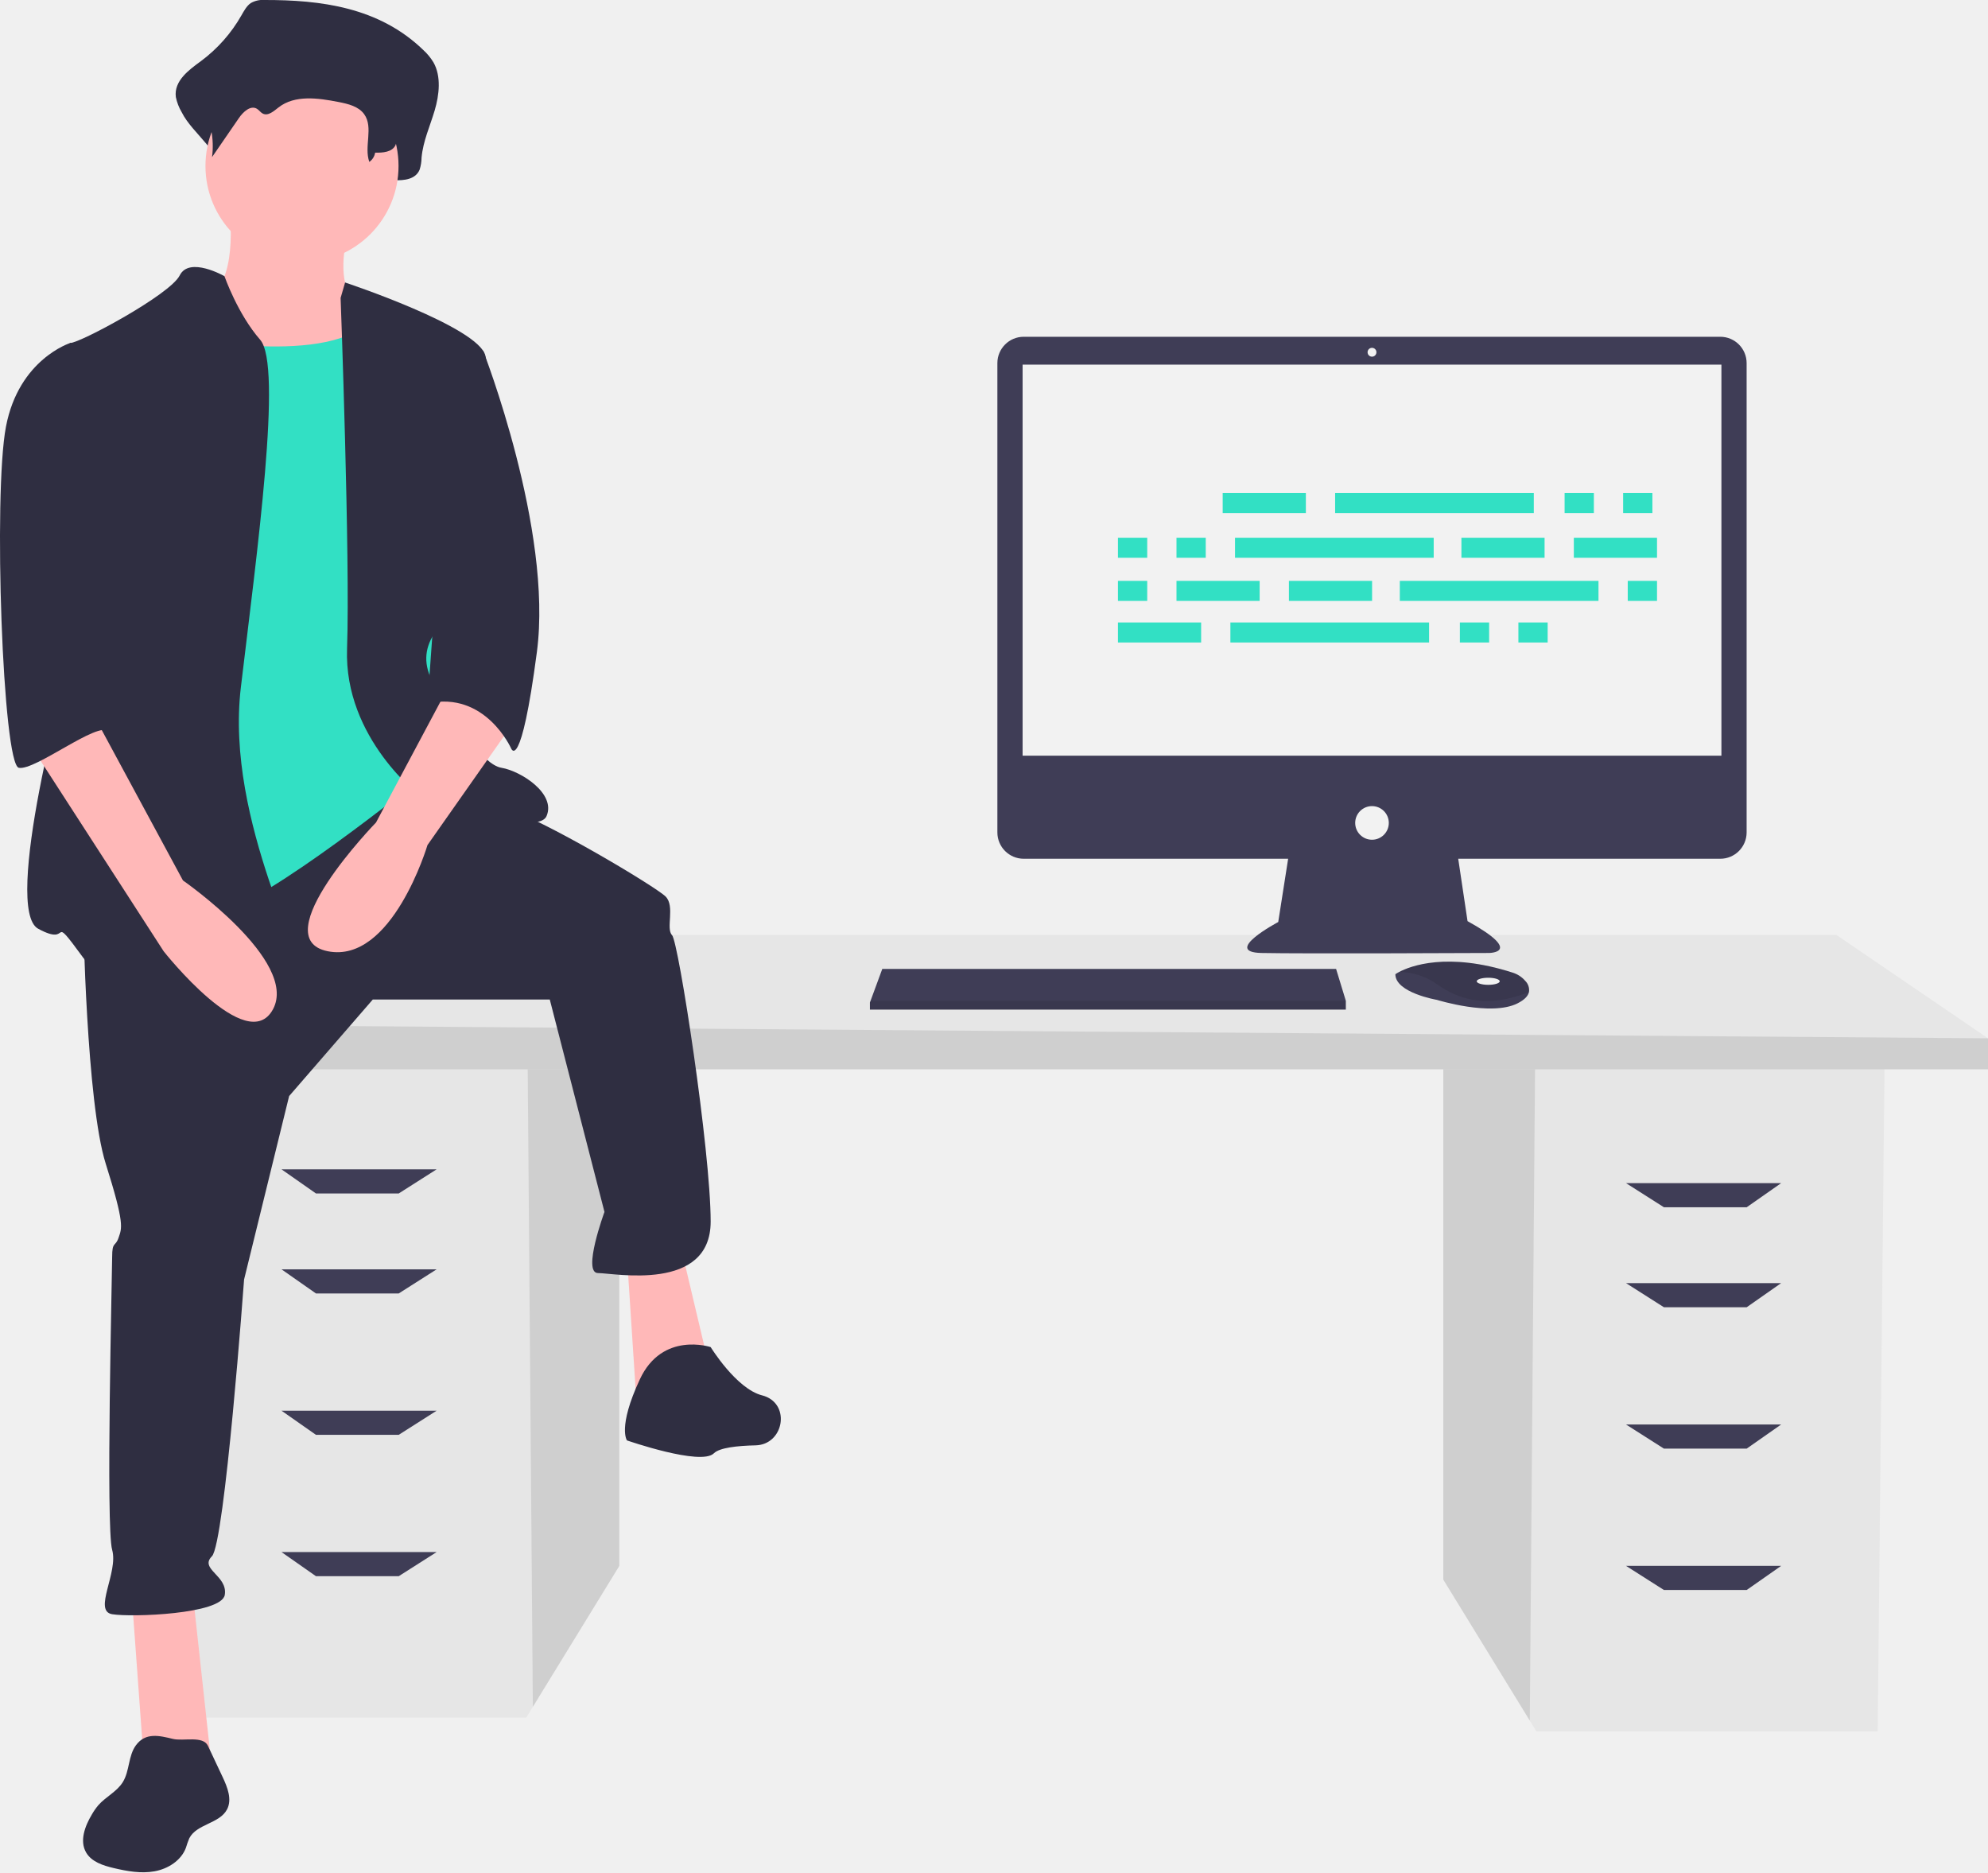
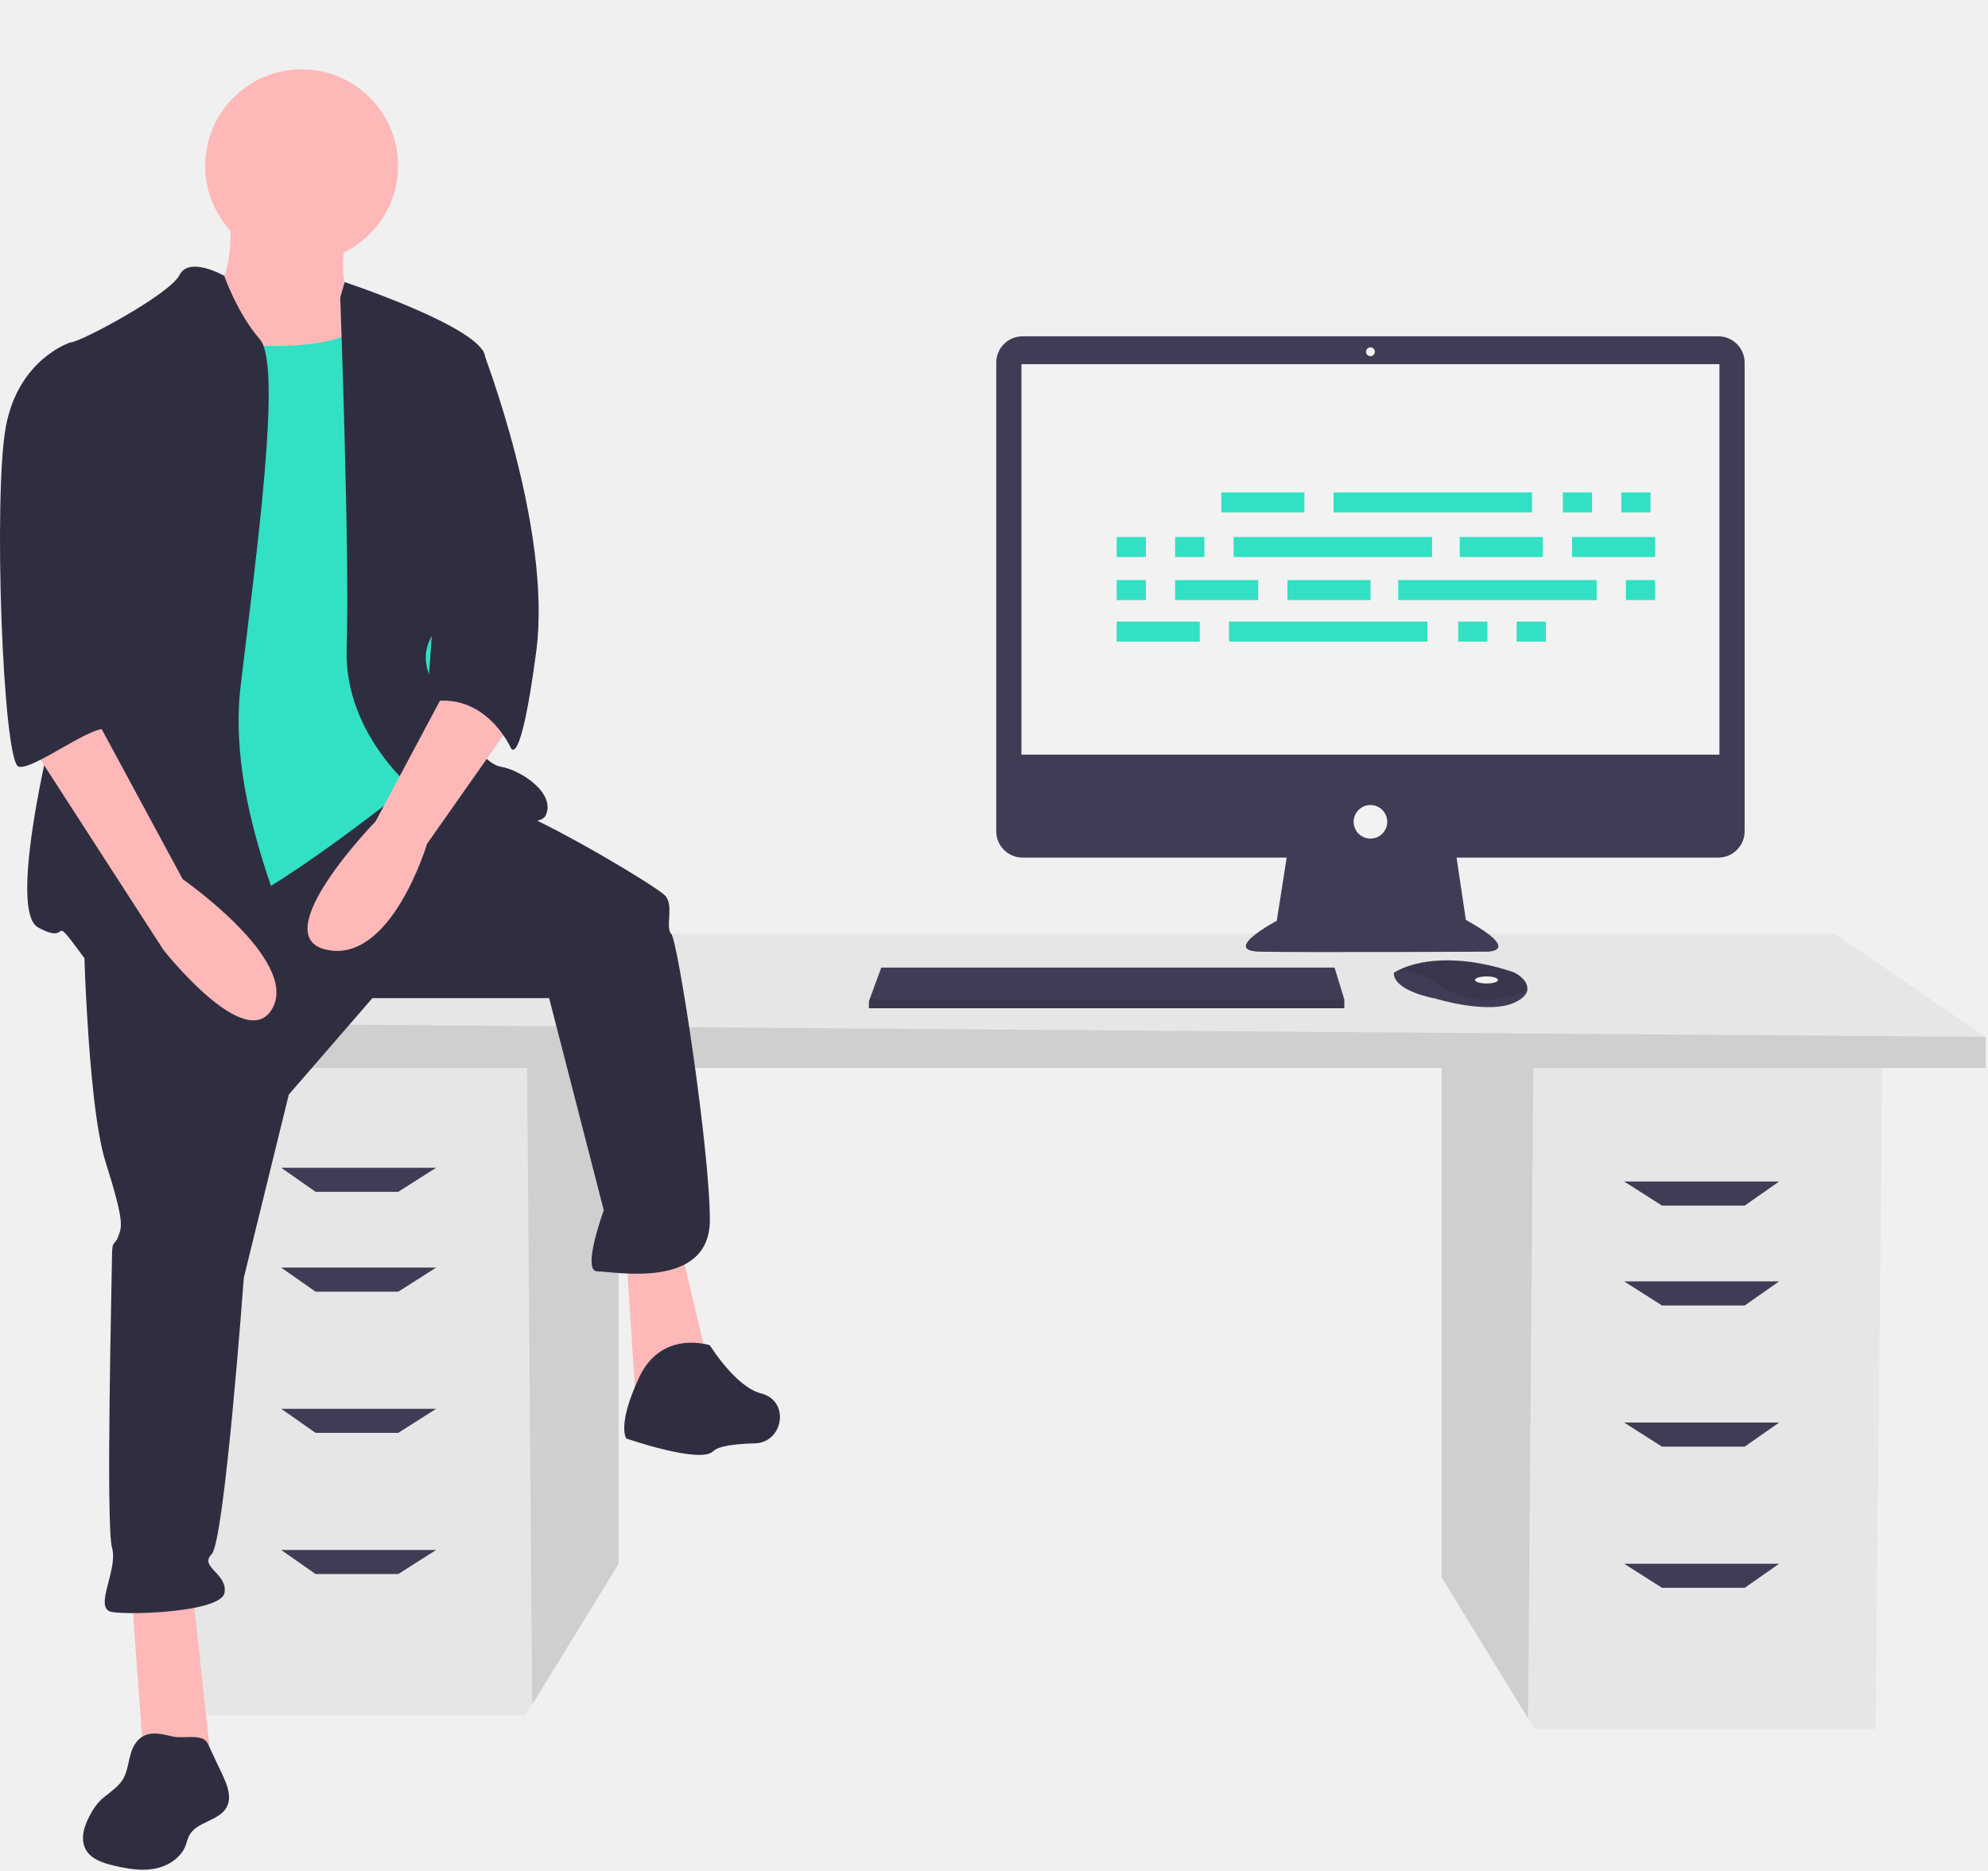
- <svg xmlns="http://www.w3.org/2000/svg" id="b52d7e2d-d80f-4111-b6ed-d15502ee1edd" data-name="Layer 1" width="711.188" height="669.683" viewBox="0 0 711.188 669.683">
-   <polygon points="516.326 380.018 516.326 565.013 547.27 615.443 549.625 619.279 671.722 619.279 674.189 380.018 516.326 380.018" fill="#e6e6e6" />
-   <polygon points="516.326 380.018 516.326 565.013 547.27 615.443 549.169 380.018 516.326 380.018" opacity="0.1" />
-   <polygon points="221.566 375.084 221.566 560.08 190.622 610.51 188.267 614.345 66.17 614.345 63.703 375.084 221.566 375.084" fill="#e6e6e6" />
-   <polygon points="221.566 375.084 221.566 560.08 190.622 610.51 188.723 375.084 221.566 375.084" opacity="0.1" />
-   <polygon points="711.188 371.385 711.188 382.484 47.67 382.484 47.67 366.451 109.335 334.385 656.923 334.385 711.188 371.385" fill="#e6e6e6" />
-   <polygon points="711.188 371.385 711.188 382.484 47.67 382.484 47.67 366.451 711.188 371.385" opacity="0.1" />
-   <polygon points="142.635 426.883 113.035 426.883 100.702 418.25 156.201 418.25 142.635 426.883" fill="#3f3d56" />
-   <polygon points="142.635 462.649 113.035 462.649 100.702 454.016 156.201 454.016 142.635 462.649" fill="#3f3d56" />
-   <polygon points="142.635 513.215 113.035 513.215 100.702 504.581 156.201 504.581 142.635 513.215" fill="#3f3d56" />
-   <polygon points="142.635 563.78 113.035 563.78 100.702 555.147 156.201 555.147 142.635 563.78" fill="#3f3d56" />
-   <polygon points="595.257 431.816 624.857 431.816 637.19 423.183 581.691 423.183 595.257 431.816" fill="#3f3d56" />
-   <polygon points="595.257 467.582 624.857 467.582 637.19 458.949 581.691 458.949 595.257 467.582" fill="#3f3d56" />
-   <polygon points="595.257 518.148 624.857 518.148 637.19 509.515 581.691 509.515 595.257 518.148" fill="#3f3d56" />
-   <polygon points="595.257 568.713 624.857 568.713 637.19 560.08 581.691 560.08 595.257 568.713" fill="#3f3d56" />
-   <path d="M859.82,235.615H610.634a9.423,9.423,0,0,0-9.424,9.424V412.897a9.423,9.423,0,0,0,9.424,9.424h94.593l-3.544,22.626s-20.253,10.759-6.013,11.076,81.328,0,81.328,0,12.974,0-7.595-11.392l-3.334-22.31h93.75a9.423,9.423,0,0,0,9.424-9.424V245.039A9.423,9.423,0,0,0,859.82,235.615Z" transform="translate(-244.406 -115.1587)" fill="#3f3d56" />
-   <rect x="365.823" y="130.424" width="249.996" height="139.871" fill="#f2f2f2" />
-   <circle cx="490.821" cy="125.994" r="1.582" fill="#f2f2f2" />
-   <circle cx="490.821" cy="294.346" r="6.013" fill="#f2f2f2" />
-   <polygon points="481.452 357.952 481.452 361.117 311.202 361.117 311.202 358.585 311.436 357.952 315.632 346.56 477.971 346.56 481.452 357.952" fill="#3f3d56" />
-   <path d="M791.376,470.013c-.31,1.326-1.481,2.725-4.127,4.047-9.493,4.747-28.797-1.266-28.797-1.266s-14.873-2.532-14.873-9.177a11.866,11.866,0,0,1,1.304-.775c3.991-2.112,17.225-7.322,40.691.221a9.786,9.786,0,0,1,4.46,2.923A4.667,4.667,0,0,1,791.376,470.013Z" transform="translate(-244.406 -115.1587)" fill="#3f3d56" />
-   <path d="M791.376,470.013c-11.62,4.452-21.977,4.785-32.607-2.598a23.343,23.343,0,0,0-13.886-4.573c3.991-2.112,17.225-7.322,40.691.221a9.786,9.786,0,0,1,4.46,2.923A4.667,4.667,0,0,1,791.376,470.013Z" transform="translate(-244.406 -115.1587)" opacity="0.1" />
-   <ellipse cx="532.4" cy="350.99" rx="4.114" ry="1.266" fill="#f2f2f2" />
-   <polygon points="481.452 357.952 481.452 361.117 311.202 361.117 311.202 358.585 311.436 357.952 481.452 357.952" opacity="0.1" />
-   <path d="M339.068,115.159a8.554,8.554,0,0,0-4.961,1.108c-1.476,1.011-2.406,2.782-3.356,4.429a52.986,52.986,0,0,1-14.434,16.305c-4.289,3.142-9.742,7.06-9.008,12.853a17.372,17.372,0,0,0,2.091,5.426c3.957,7.987,14.754,14.159,13.692,23.273,3.931-6.581-1.327-9.835,2.604-16.416,1.872-3.134,5.124-6.672,7.951-4.704.946.659,1.568,1.841,2.553,2.419,2.351,1.38,4.853-1.258,6.934-3.126,7.177-6.443,17.383-4.755,26.314-2.747,4.216.948,8.847,2.191,11.34,6.221,3.277,5.298-3.113,11.02-4.728,17.01a3.264,3.264,0,0,0,3.503,4.062c2.68-.264,5.854-.481,6.013-1.657,3.372.12,7.503-.262,8.947-3.772a14.762,14.762,0,0,0,.693-4.293c.53-5.897,3.033-11.277,4.691-16.89s2.379-12.191-.419-17.167a19.864,19.864,0,0,0-3.666-4.456C379.94,117.67,359.063,115.136,339.068,115.159Z" transform="translate(-244.406 -115.1587)" fill="#2f2e41" />
-   <path d="M326.544,190.064s3.453,28.778-9.209,31.081,11.511,41.441,11.511,41.441l57.557,6.907-13.814-46.045s-9.209-3.453-3.453-26.476S326.544,190.064,326.544,190.064Z" transform="translate(-244.406 -115.1587)" fill="#ffb8b8" />
-   <polygon points="47.028 569.318 51.633 632.631 75.806 632.631 68.9 569.318 47.028 569.318" fill="#ffb8b8" />
-   <polygon points="224.303 449.6 227.756 502.552 254.233 491.041 243.872 447.298 224.303 449.6" fill="#ffb8b8" />
-   <path d="M274.167,442.738s1.151,66.766,8.058,88.637,5.756,23.023,4.605,26.476-2.302,1.151-2.302,6.907-2.302,96.695,0,104.753-6.907,21.872,0,23.023,39.139,0,40.29-6.907-9.209-9.209-4.605-13.814,11.511-98.998,11.511-98.998l16.116-65.615,29.93-34.534H441.082l19.569,75.975s-8.058,21.872-2.302,21.872,40.29,6.907,40.29-18.418S487.127,451.947,484.825,449.645s1.151-10.36-2.302-13.814-43.743-27.627-58.708-32.232S387.857,393.515,387.857,393.515Z" transform="translate(-244.406 -115.1587)" fill="#2f2e41" />
-   <path d="M498.639,596.991s-17.267-5.756-25.325,11.511-4.605,21.872-4.605,21.872,26.476,9.209,31.081,4.605c2.003-2.003,8.365-2.699,14.913-2.846,9.973-.224,12.626-14.333,3.207-17.619q-.421-.147-.853-.255C507.848,611.955,498.639,596.991,498.639,596.991Z" transform="translate(-244.406 -115.1587)" fill="#2f2e41" />
-   <circle cx="108.038" cy="59.365" r="34.534" fill="#ffb8b8" />
-   <path d="M307.55,235.534s56.406,11.511,70.219-6.907,19.569,51.801,19.569,51.801l6.907,73.673-10.36,40.29s-54.103,43.743-71.37,47.197-43.743,5.756-43.743,5.756,8.058-127.776,8.058-130.078S307.55,235.534,307.55,235.534Z" transform="translate(-244.406 -115.1587)" fill="#32e0c4" />
-   <path d="M324.704,213.945s-12.55-7.189-16.003-.282S273.016,237.836,269.562,237.836s6.907,95.544,2.302,107.056S245.389,440.436,258.051,447.343s3.453-6.907,16.116,10.36,74.824,17.267,78.277,10.36-27.627-58.708-21.872-107.056,14.965-115.114,6.907-124.323S324.704,213.945,324.704,213.945Z" transform="translate(-244.406 -115.1587)" fill="#2f2e41" />
-   <path d="M366.258,221.72l1.603-5.518s47.895,15.878,50.198,26.238,1.151,82.882-6.907,88.637-19.569,14.965-11.511,28.778,17.267,28.778,24.174,29.93,19.569,9.209,16.116,17.267-44.894-6.907-44.894-6.907-27.627-20.72-26.476-52.952S366.258,221.72,366.258,221.72Z" transform="translate(-244.406 -115.1587)" fill="#2f2e41" />
-   <path d="M406.548,357.554l-27.627,51.801s-40.29,41.441-17.267,46.045,35.685-37.987,35.685-37.987l29.93-42.592Z" transform="translate(-244.406 -115.1587)" fill="#ffb8b8" />
-   <path d="M340.75,124.195a7.838,7.838,0,0,0-4.039.783,9.413,9.413,0,0,0-2.732,3.131,39.773,39.773,0,0,1-11.75,11.524c-3.491,2.221-7.93,4.99-7.333,9.084a11.359,11.359,0,0,0,1.702,3.835,30.163,30.163,0,0,1,3.665,18.801l9.6-13.954c1.524-2.215,4.171-4.715,6.472-3.324.77.466,1.276,1.301,2.078,1.71,1.914.975,3.95-.889,5.644-2.21,5.842-4.554,14.15-3.361,21.421-1.942,3.432.67,7.202,1.549,9.231,4.397,3.372,4.733-.149,11.572,1.819,17.04a5.023,5.023,0,0,0,2.079-3.317c2.745.085,6.107-.185,7.283-2.666a9.188,9.188,0,0,0,.564-3.034c.432-4.168,2.469-7.971,3.819-11.938s1.937-8.616-.341-12.133a14.681,14.681,0,0,0-2.984-3.149C374.022,125.97,357.027,124.178,340.75,124.195Z" transform="translate(-244.406 -115.1587)" fill="#2f2e41" />
-   <path d="M406.548,237.836l10.725,2.847s24.96,63.919,19.204,107.662-9.209,34.534-9.209,34.534-9.209-20.72-29.93-16.116Z" transform="translate(-244.406 -115.1587)" fill="#2f2e41" />
-   <path d="M293.029,739.422c-2.776,3.772-2.219,9.165-4.678,13.151-2.131,3.455-6.148,5.267-8.814,8.329a22.326,22.326,0,0,0-2.266,3.26c-2.473,4.143-4.483,9.452-2.048,13.616,1.959,3.35,6.078,4.66,9.855,5.552,4.774,1.128,9.734,2.031,14.564,1.169s9.549-3.819,11.271-8.412a32.5,32.5,0,0,1,1.205-3.401c2.617-5.153,10.827-5.209,13.506-10.33,1.875-3.584.151-7.916-1.571-11.576l-5.261-11.177c-1.746-3.709-8.824-1.576-12.513-2.465C301.465,735.978,296.491,734.701,293.029,739.422Z" transform="translate(-244.406 -115.1587)" fill="#2f2e41" />
-   <path d="M254.598,380.577l48.348,74.824s29.93,37.987,39.139,20.72-32.232-46.045-32.232-46.045L278.772,372.519Z" transform="translate(-244.406 -115.1587)" fill="#ffb8b8" />
-   <path d="M278.772,240.138,269.562,237.836s-18.418,5.756-23.023,29.93-1.151,120.869,4.605,122.02,28.427-16.837,32.056-13.023-7.882-15.756-4.429-26.116S278.772,240.138,278.772,240.138Z" transform="translate(-244.406 -115.1587)" fill="#2f2e41" />
-   <g id="f3c2397c-d780-4cc6-97d8-1503d8277a2c" data-name="Group 13">
-     <rect id="ad41612f-86f7-46b2-a964-3a5da7bcf3cf" data-name="Rectangle 55" x="437.407" y="176.363" width="29.752" height="7.163" fill="#32e0c4" />
-     <rect id="b9a0b375-cc2a-4c59-8850-661af54e4f62" data-name="Rectangle 56" x="559.722" y="176.363" width="10.468" height="7.163" fill="#32e0c4" />
-     <rect id="e174c2ab-9bc5-41ec-b37c-b06fbf8a9878" data-name="Rectangle 57" x="580.659" y="176.363" width="10.468" height="7.163" fill="#32e0c4" />
-     <rect id="ba2479ac-4c7d-43b4-a028-73b1e20e4002" data-name="Rectangle 58" x="477.628" y="176.363" width="71.075" height="7.163" fill="#32e0c4" />
-     <rect id="ac60ef86-00f2-480b-8171-28b6fdfc1958" data-name="Rectangle 59" x="399.941" y="222.644" width="29.752" height="7.163" fill="#32e0c4" />
-     <rect id="b3d8298d-cd65-487a-8b19-4cee946356e7" data-name="Rectangle 60" x="522.256" y="222.644" width="10.468" height="7.163" fill="#32e0c4" />
-     <rect id="ed27f15f-f0c4-4569-8330-a6688f8e356c" data-name="Rectangle 61" x="543.193" y="222.644" width="10.468" height="7.163" fill="#32e0c4" />
-     <rect id="f685c005-adaf-4d60-acda-005b037d82a6" data-name="Rectangle 62" x="440.162" y="222.644" width="71.075" height="7.163" fill="#32e0c4" />
-     <rect id="eca7c7fc-83f8-48ca-a588-6606db47af3f" data-name="Rectangle 63" x="522.807" y="192.341" width="29.752" height="7.163" fill="#32e0c4" />
-     <rect id="a71b5b2f-f8b9-481d-a301-5e3357e5fe42" data-name="Rectangle 64" x="563.028" y="192.341" width="29.752" height="7.163" fill="#32e0c4" />
-     <rect id="abb3a25a-f854-41fc-8391-e6ad9fbe2417" data-name="Rectangle 66" x="399.941" y="192.341" width="10.468" height="7.163" fill="#32e0c4" />
-     <rect id="add2b425-b775-4eb5-9c25-8c4c14f957c9" data-name="Rectangle 67" x="420.878" y="192.341" width="10.468" height="7.163" fill="#32e0c4" />
-     <rect id="b7159612-3b84-4b0b-a885-612eaab04c06" data-name="Rectangle 68" x="441.815" y="192.341" width="71.075" height="7.163" fill="#32e0c4" />
-     <rect id="edfc7301-4de5-47dc-80e2-1ae2da982d6d" data-name="Rectangle 69" x="461.099" y="207.768" width="29.752" height="7.163" fill="#32e0c4" />
-     <rect id="e1009f91-6275-4375-80fa-0d778e331fdc" data-name="Rectangle 70" x="420.878" y="207.768" width="29.752" height="7.163" fill="#32e0c4" />
-     <rect id="a060fb9f-1f1a-4862-9a69-16dd49199e18" data-name="Rectangle 71" x="399.941" y="207.768" width="10.468" height="7.163" fill="#32e0c4" />
-     <rect id="b6754d5f-104f-449c-b9a9-cf9ac82bf5fe" data-name="Rectangle 73" x="582.312" y="207.768" width="10.468" height="7.163" fill="#32e0c4" />
-     <rect id="e6ed1ccd-2cfd-450f-a339-07df3a1ee6bb" data-name="Rectangle 74" x="500.768" y="207.768" width="71.075" height="7.163" fill="#32e0c4" />
+ <svg xmlns="http://www.w3.org/2000/svg" width="712" height="670" viewBox="0 0 712 670" fill="none">
+   <g clip-path="url(#clip0)">
+     <path d="M516.326 380.018V565.013L547.27 615.443L549.625 619.279H671.722L674.189 380.018H516.326Z" fill="#E6E6E6" />
+     <path opacity="0.1" d="M516.326 380.018V565.013L547.27 615.443L549.169 380.018H516.326Z" fill="black" />
+     <path d="M221.566 375.084V560.08L190.622 610.51L188.267 614.345H66.17L63.703 375.084H221.566Z" fill="#E6E6E6" />
+     <path opacity="0.1" d="M221.566 375.084V560.08L190.622 610.51L188.723 375.084H221.566Z" fill="black" />
+     <path d="M711.188 371.385V382.484H47.67V366.451L109.335 334.385H656.923L711.188 371.385Z" fill="#E6E6E6" />
+     <path opacity="0.1" d="M711.188 371.385V382.484H47.67V366.451L711.188 371.385Z" fill="black" />
+     <path d="M142.635 426.883H113.035L100.702 418.25H156.201L142.635 426.883Z" fill="#3F3D56" />
+     <path d="M142.635 462.649H113.035L100.702 454.016H156.201L142.635 462.649Z" fill="#3F3D56" />
+     <path d="M142.635 513.215H113.035L100.702 504.581H156.201L142.635 513.215Z" fill="#3F3D56" />
+     <path d="M142.635 563.78H113.035L100.702 555.147H156.201L142.635 563.78Z" fill="#3F3D56" />
+     <path d="M595.257 431.816H624.857L637.19 423.183H581.691L595.257 431.816Z" fill="#3F3D56" />
+     <path d="M595.257 467.582H624.857L637.19 458.949H581.691L595.257 467.582Z" fill="#3F3D56" />
+     <path d="M595.257 518.148H624.857L637.19 509.515H581.691L595.257 518.148Z" fill="#3F3D56" />
+     <path d="M595.257 568.713H624.857L637.19 560.08H581.691L595.257 568.713Z" fill="#3F3D56" />
+     <path d="M615.414 120.456H366.228C364.991 120.456 363.765 120.7 362.622 121.173C361.478 121.647 360.439 122.341 359.564 123.216C358.689 124.091 357.995 125.13 357.522 126.274C357.048 127.417 356.804 128.643 356.805 129.88V297.738C356.804 298.975 357.048 300.201 357.522 301.344C357.995 302.488 358.689 303.527 359.564 304.402C360.439 305.277 361.478 305.971 362.622 306.445C363.765 306.918 364.991 307.162 366.228 307.162H460.821L457.277 329.788C457.277 329.788 437.025 340.547 451.265 340.864C465.505 341.18 532.593 340.864 532.593 340.864C532.593 340.864 545.567 340.864 524.998 329.472L521.664 307.162H615.414C616.651 307.162 617.877 306.918 619.02 306.445C620.164 305.971 621.203 305.277 622.078 304.402C622.953 303.527 623.647 302.488 624.121 301.344C624.594 300.201 624.838 298.975 624.838 297.738V129.88C624.838 128.643 624.594 127.417 624.121 126.274C623.647 125.13 622.953 124.091 622.078 123.216C621.203 122.341 620.164 121.647 619.02 121.173C617.877 120.7 616.651 120.456 615.414 120.456V120.456Z" fill="#3F3D56" />
+     <path d="M615.819 130.424H365.823V270.295H615.819V130.424Z" fill="#F2F2F2" />
+     <path d="M490.821 127.576C491.695 127.576 492.403 126.868 492.403 125.994C492.403 125.12 491.695 124.412 490.821 124.412C489.947 124.412 489.239 125.12 489.239 125.994C489.239 126.868 489.947 127.576 490.821 127.576Z" fill="#F2F2F2" />
+     <path d="M490.821 300.358C494.142 300.358 496.834 297.666 496.834 294.346C496.834 291.025 494.142 288.333 490.821 288.333C487.5 288.333 484.809 291.025 484.809 294.346C484.809 297.666 487.5 300.358 490.821 300.358Z" fill="#F2F2F2" />
+     <path d="M481.452 357.952V361.117H311.202V358.585L311.436 357.952L315.632 346.56H477.971L481.452 357.952Z" fill="#3F3D56" />
+     <path d="M546.97 354.854C546.659 356.18 545.489 357.579 542.843 358.901C533.35 363.648 514.046 357.636 514.046 357.636C514.046 357.636 499.173 355.104 499.173 348.459C499.59 348.173 500.026 347.914 500.477 347.683C504.468 345.572 517.702 340.361 541.167 347.904C542.896 348.447 544.44 349.458 545.628 350.827C546.154 351.344 546.55 351.979 546.783 352.679C547.016 353.379 547.08 354.124 546.97 354.854Z" fill="#3F3D56" />
+     <path opacity="0.1" d="M546.97 354.854C535.35 359.306 524.992 359.639 514.363 352.256C510.343 349.284 505.476 347.681 500.477 347.683C504.468 345.572 517.702 340.361 541.167 347.904C542.896 348.447 544.44 349.458 545.628 350.827C546.154 351.344 546.55 351.979 546.783 352.679C547.016 353.379 547.08 354.124 546.97 354.854Z" fill="black" />
+     <path d="M532.4 352.256C534.672 352.256 536.514 351.689 536.514 350.99C536.514 350.291 534.672 349.724 532.4 349.724C530.128 349.724 528.286 350.291 528.286 350.99C528.286 351.689 530.128 352.256 532.4 352.256Z" fill="#F2F2F2" />
+     <path opacity="0.1" d="M481.452 357.952V361.117H311.202V358.585L311.436 357.952H481.452Z" fill="black" />
+     <path d="M82.138 74.905C82.138 74.905 85.591 103.684 72.929 105.986C60.266 108.288 84.44 147.427 84.44 147.427L141.997 154.334L128.183 108.288C128.183 108.288 118.974 104.835 124.73 81.812C130.485 58.789 82.138 74.905 82.138 74.905Z" fill="#FFB8B8" />
+     <path d="M47.028 569.318L51.633 632.631H75.806L68.9 569.318H47.028Z" fill="#FFB8B8" />
+     <path d="M224.303 449.6L227.756 502.552L254.233 491.041L243.872 447.298L224.303 449.6Z" fill="#FFB8B8" />
+     <path d="M29.761 327.58C29.761 327.58 30.912 394.345 37.819 416.217C44.726 438.089 43.575 439.24 42.424 442.693C41.272 446.147 40.121 443.844 40.121 449.6C40.121 455.356 37.819 546.295 40.121 554.353C42.423 562.411 33.215 576.225 40.121 577.376C47.028 578.527 79.26 577.376 80.411 570.469C81.562 563.563 71.202 561.26 75.806 556.656C80.411 552.051 87.318 457.658 87.318 457.658L103.434 392.043L133.363 357.509H196.676L216.245 433.484C216.245 433.484 208.187 455.356 213.943 455.356C219.699 455.356 254.233 462.263 254.233 436.938C254.233 411.613 242.721 336.789 240.419 334.486C238.117 332.184 241.57 324.126 238.117 320.673C234.663 317.219 194.374 293.046 179.409 288.441C164.444 283.836 143.451 278.356 143.451 278.356L29.761 327.58Z" fill="#2F2E41" />
+     <path d="M254.233 481.832C254.233 481.832 236.966 476.076 228.908 493.343C220.85 510.61 224.303 515.215 224.303 515.215C224.303 515.215 250.779 524.424 255.384 519.819C257.387 517.816 263.748 517.12 270.296 516.973C280.269 516.749 282.923 502.64 273.504 499.354C273.223 499.256 272.939 499.171 272.651 499.099C263.442 496.797 254.233 481.832 254.233 481.832Z" fill="#2F2E41" />
+     <path d="M108.038 93.899C127.111 93.899 142.572 78.438 142.572 59.365C142.572 40.292 127.111 24.831 108.038 24.831C88.966 24.831 73.504 40.292 73.504 59.365C73.504 78.438 88.966 93.899 108.038 93.899Z" fill="#FFB8B8" />
+     <path d="M63.144 120.375C63.144 120.375 119.55 131.886 133.363 113.468C147.177 95.05 152.933 165.269 152.933 165.269L159.839 238.942L149.479 279.232C149.479 279.232 95.376 322.975 78.109 326.428C60.842 329.882 34.365 332.184 34.365 332.184C34.365 332.184 42.424 204.408 42.424 202.106C42.424 199.803 63.144 120.375 63.144 120.375Z" fill="#32E0C4" />
+     <path d="M80.298 98.786C80.298 98.786 67.749 91.597 64.295 98.504C60.842 105.41 28.61 122.677 25.157 122.677C21.703 122.677 32.063 218.222 27.459 229.733C22.854 241.244 0.983 325.277 13.645 332.184C26.308 339.091 17.099 325.277 29.761 342.544C42.423 359.811 104.585 359.811 108.038 352.905C111.492 345.998 80.411 294.197 86.167 245.849C91.922 197.501 101.131 130.735 93.073 121.526C85.016 112.317 80.298 98.786 80.298 98.786Z" fill="#2F2E41" />
+     <path d="M121.852 106.561L123.455 101.043C123.455 101.043 171.351 116.922 173.653 127.282C175.955 137.642 174.804 210.164 166.746 215.919C158.688 221.675 147.177 230.884 155.235 244.698C163.293 258.511 172.502 273.476 179.409 274.627C186.316 275.778 198.978 283.836 195.525 291.894C192.071 299.952 150.63 284.988 150.63 284.988C150.63 284.988 123.003 264.267 124.154 232.035C125.305 199.803 121.852 106.561 121.852 106.561Z" fill="#2F2E41" />
+     <path d="M162.142 242.396L134.514 294.197C134.514 294.197 94.225 335.638 117.247 340.242C140.27 344.847 152.933 302.255 152.933 302.255L182.862 259.663L162.142 242.396Z" fill="#FFB8B8" />
+     <path d="M162.142 122.677L172.867 125.524C172.867 125.524 197.827 189.443 192.071 233.186C186.316 276.93 182.862 267.721 182.862 267.721C182.862 267.721 173.653 247 152.933 251.605L162.142 122.677Z" fill="#2F2E41" />
+     <path d="M48.623 624.263C45.847 628.036 46.404 633.428 43.945 637.414C41.813 640.869 37.796 642.681 35.13 645.743C34.279 646.76 33.521 647.851 32.864 649.003C30.391 653.145 28.381 658.454 30.817 662.619C32.776 665.969 36.894 667.279 40.672 668.171C45.446 669.299 50.406 670.202 55.235 669.34C60.064 668.478 64.784 665.521 66.506 660.927C66.844 659.772 67.246 658.637 67.711 657.527C70.328 652.374 78.538 652.318 81.217 647.197C83.092 643.613 81.368 639.28 79.646 635.621L74.385 624.444C72.639 620.735 65.561 622.868 61.871 621.979C57.059 620.82 52.085 619.543 48.623 624.263Z" fill="#2F2E41" />
+     <path d="M10.192 265.418L58.539 340.242C58.539 340.242 88.469 378.23 97.678 360.963C106.887 343.696 65.446 314.917 65.446 314.917L34.365 257.36L10.192 265.418Z" fill="#FFB8B8" />
+     <path d="M34.365 124.98L25.156 122.677C25.156 122.677 6.738 128.433 2.134 152.607C-2.471 176.781 0.983 273.476 6.738 274.627C12.494 275.778 35.166 257.791 38.794 261.604C42.423 265.418 30.912 245.849 34.365 235.489C37.819 225.128 34.365 124.98 34.365 124.98Z" fill="#2F2E41" />
+     <path d="M467.159 176.363H437.407V183.525H467.159V176.363Z" fill="#32E0C4" />
+     <path d="M570.191 176.363H559.722V183.525H570.191V176.363Z" fill="#32E0C4" />
+     <path d="M591.127 176.363H580.659V183.525H591.127V176.363Z" fill="#32E0C4" />
+     <path d="M548.703 176.363H477.628V183.525H548.703V176.363Z" fill="#32E0C4" />
+     <path d="M429.693 222.644H399.941V229.807H429.693V222.644Z" fill="#32E0C4" />
+     <path d="M532.725 222.644H522.256V229.807H532.725V222.644Z" fill="#32E0C4" />
+     <path d="M553.661 222.644H543.193V229.807H553.661V222.644Z" fill="#32E0C4" />
+     <path d="M511.237 222.644H440.162V229.807H511.237V222.644Z" fill="#32E0C4" />
+     <path d="M552.56 192.341H522.807V199.503H552.56V192.341Z" fill="#32E0C4" />
+     <path d="M592.78 192.341H563.028V199.503H592.78V192.341Z" fill="#32E0C4" />
+     <path d="M410.409 192.341H399.941V199.503H410.409V192.341Z" fill="#32E0C4" />
+     <path d="M431.346 192.341H420.878V199.503H431.346V192.341Z" fill="#32E0C4" />
+     <path d="M512.89 192.341H441.815V199.503H512.89V192.341Z" fill="#32E0C4" />
+     <path d="M490.851 207.768H461.099V214.931H490.851V207.768Z" fill="#32E0C4" />
+     <path d="M450.63 207.768H420.878V214.931H450.63V207.768Z" fill="#32E0C4" />
+     <path d="M410.409 207.768H399.941V214.931H410.409V207.768Z" fill="#32E0C4" />
+     <path d="M592.78 207.768H582.312V214.931H592.78V207.768Z" fill="#32E0C4" />
+     <path d="M571.843 207.768H500.768V214.931H571.843V207.768Z" fill="#32E0C4" />
  </g>
+   <defs>
+     <clipPath id="clip0">
+       <rect width="711.188" height="669.683" fill="white" />
+     </clipPath>
+   </defs>
</svg>
